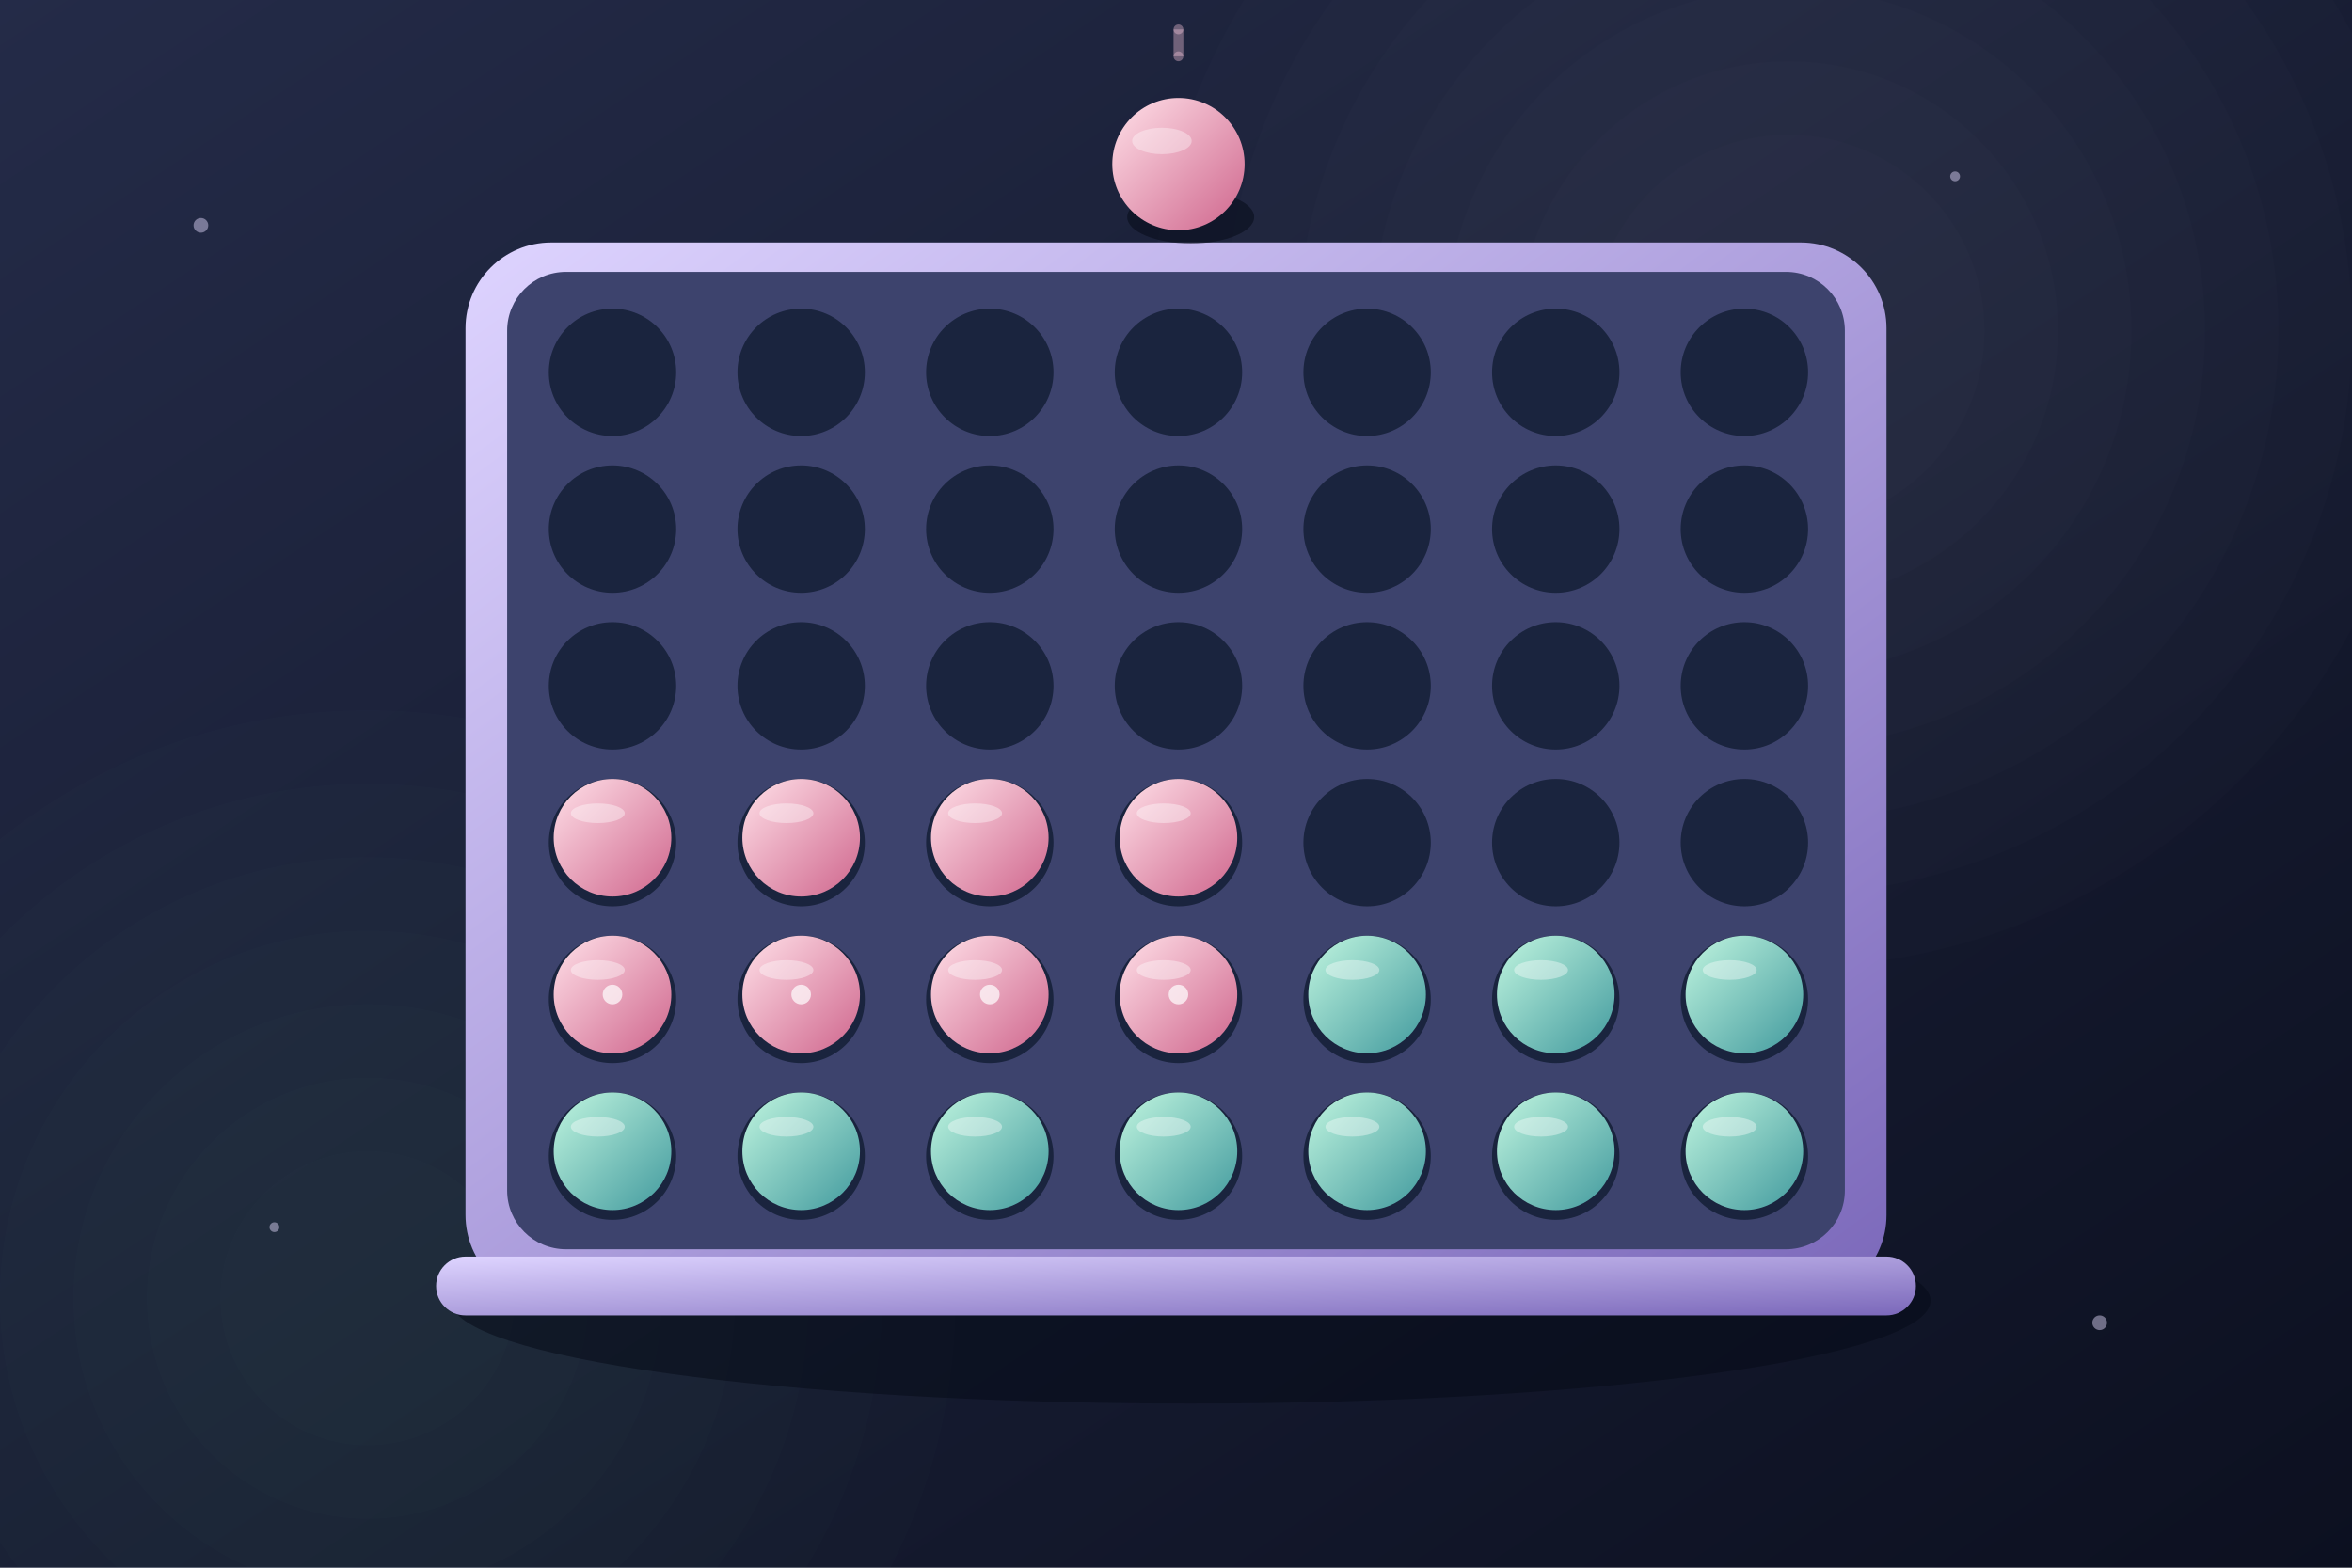
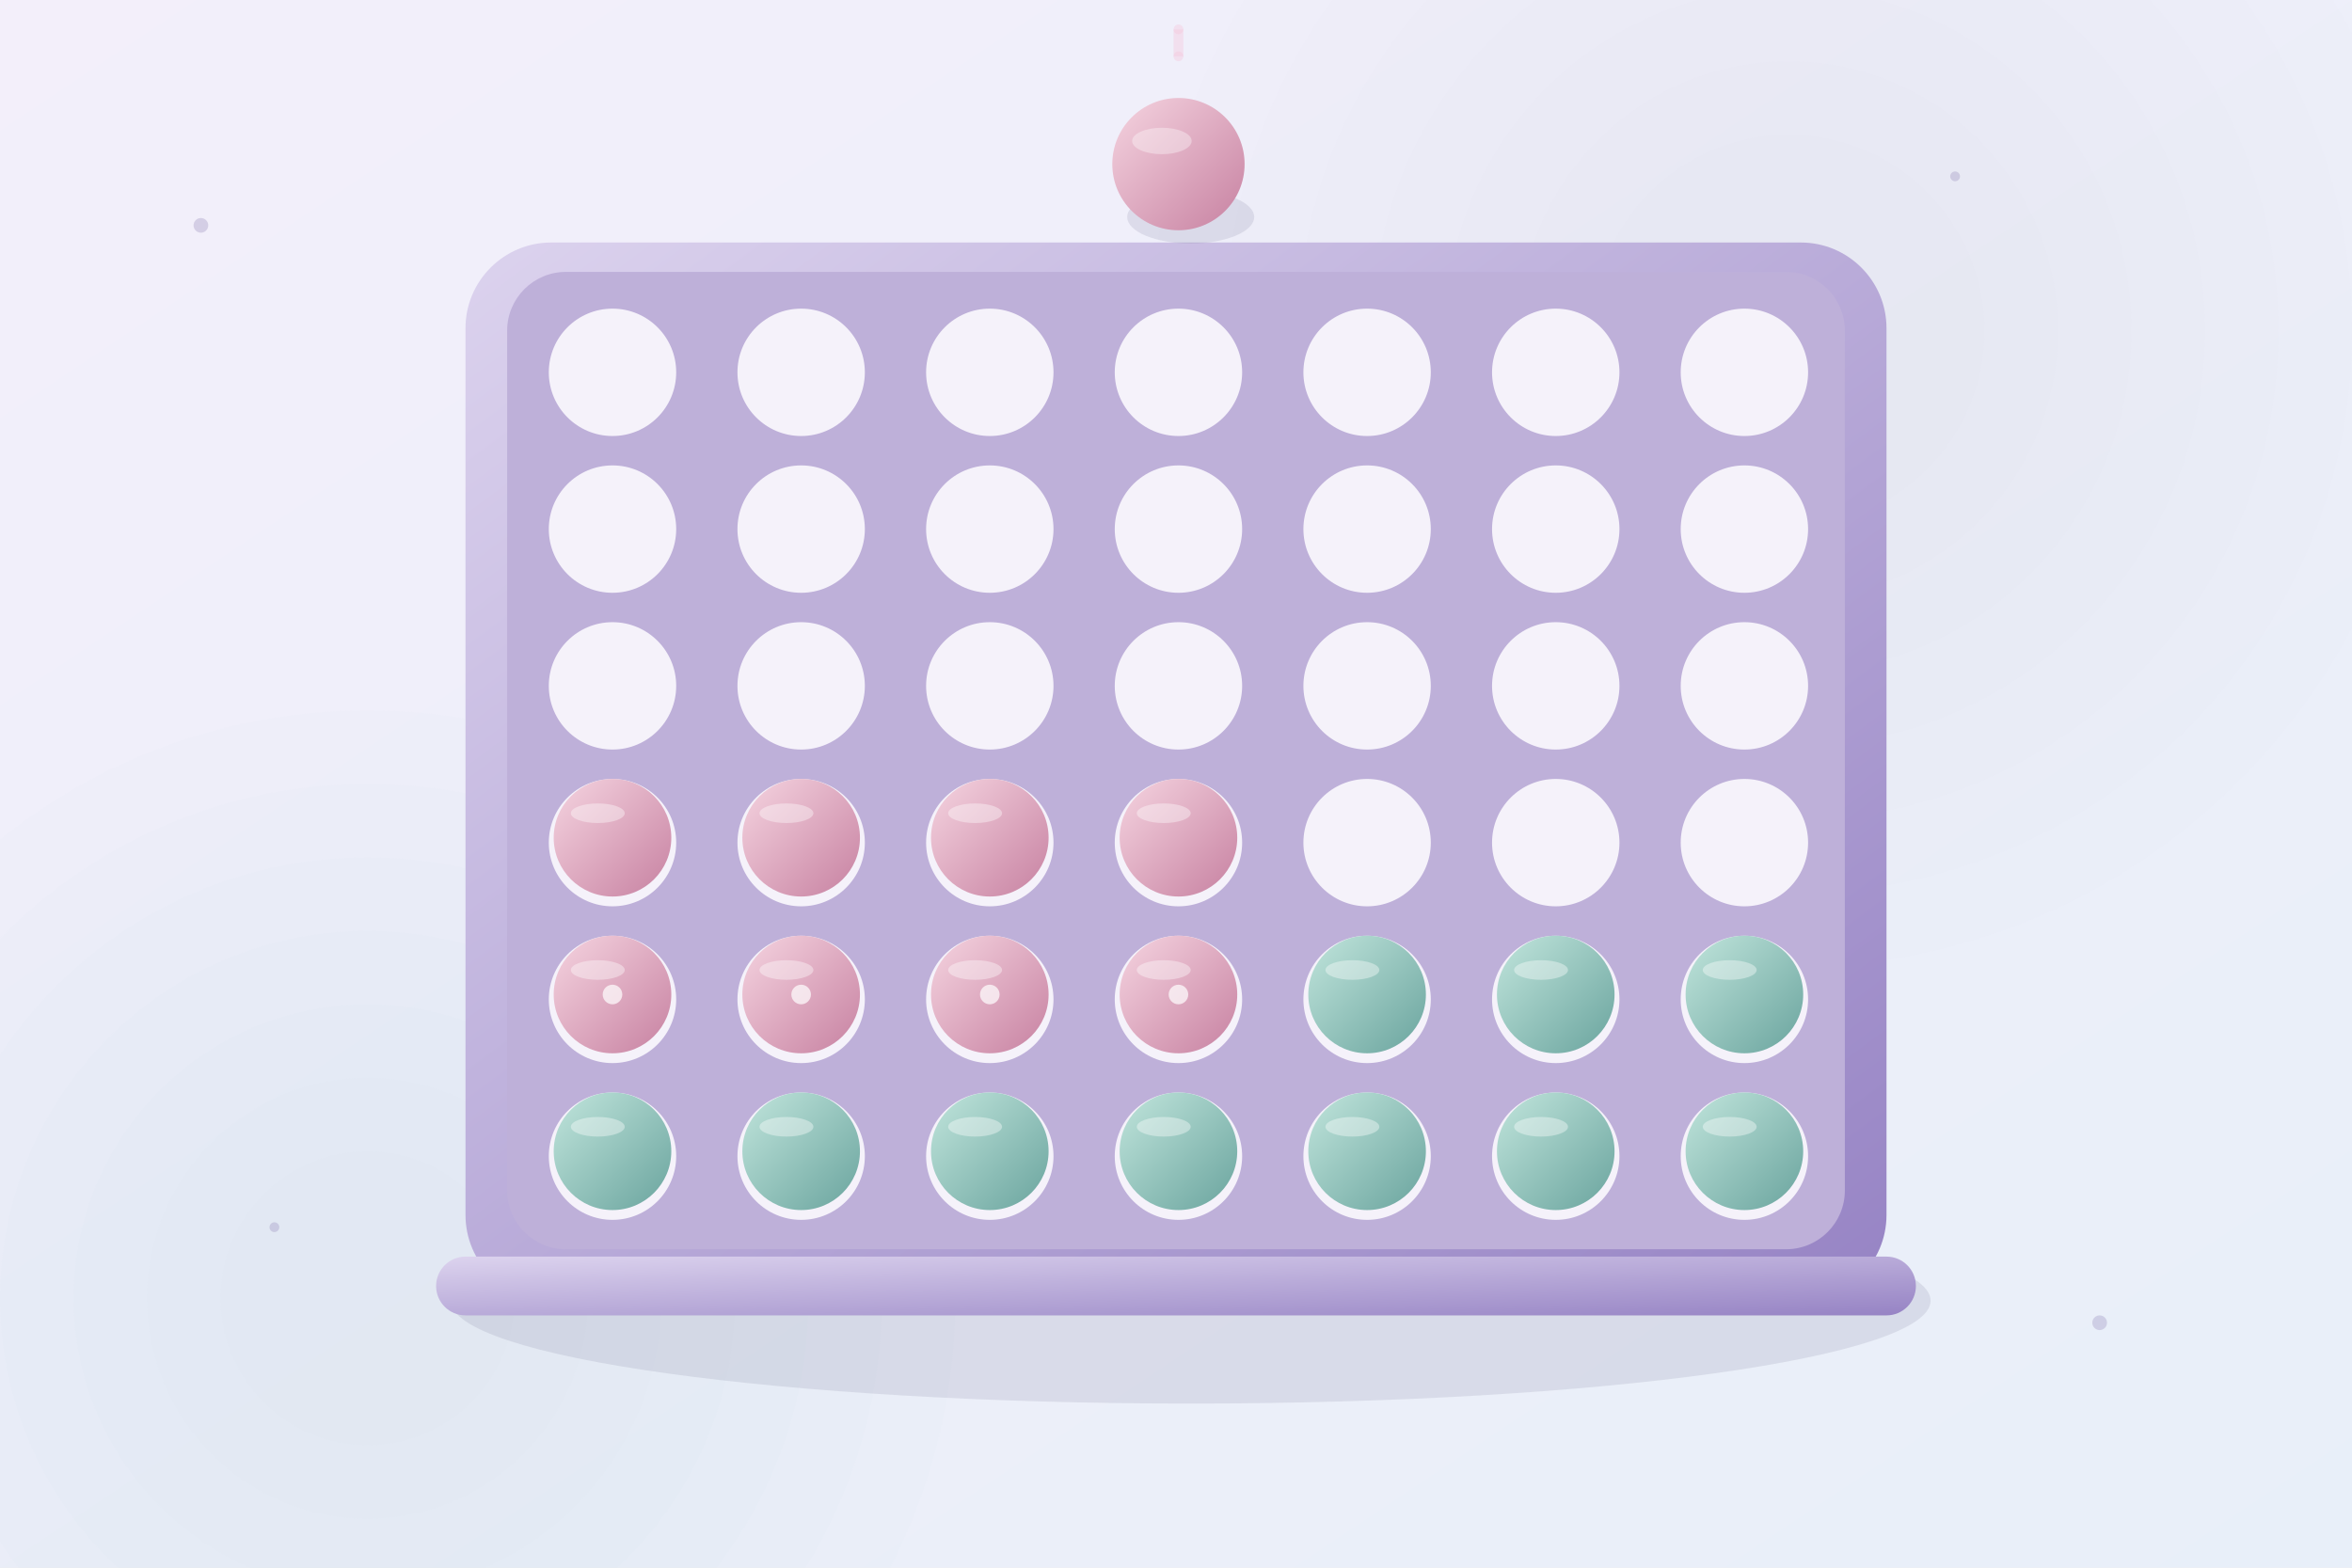
<svg xmlns="http://www.w3.org/2000/svg" width="960" height="640" viewBox="0 0 960 640" role="img" aria-labelledby="title">
  <defs>
    <linearGradient id="background" x2="1" y2="1">
-       <stop offset="0" stop-color="#242b48" />
-       <stop offset="1" stop-color="#0c1020" />
+       <stop offset="0" stop-color="#f3effa" />
+       <stop offset="1" stop-color="#e8eff9" />
    </linearGradient>
    <linearGradient id="rose" x2="1" y2="1">
-       <stop offset="0" stop-color="#ffe0e8" />
-       <stop offset="1" stop-color="#cf668d" />
+       <stop offset="0" stop-color="#f5d4e0" />
+       <stop offset="1" stop-color="#c781a1" />
    </linearGradient>
    <linearGradient id="teal" x2="1" y2="1">
-       <stop offset="0" stop-color="#c0f5df" />
-       <stop offset="1" stop-color="#429a9e" />
+       <stop offset="0" stop-color="#c1e5dc" />
+       <stop offset="1" stop-color="#6aa49e" />
    </linearGradient>
    <linearGradient id="lilac" x2="1" y2="1">
-       <stop offset="0" stop-color="#ded4ff" />
-       <stop offset="1" stop-color="#7b68ba" />
+       <stop offset="0" stop-color="#dcd3ee" />
+       <stop offset="1" stop-color="#9683c4" />
    </linearGradient>
    <linearGradient id="pearl" x2="1" y2="1">
      <stop offset="0" stop-color="#ffffff" />
-       <stop offset="1" stop-color="#a8bfd0" />
+       <stop offset="1" stop-color="#d1dce6" />
    </linearGradient>
    <linearGradient id="wood" x2="1" y2="1">
-       <stop offset="0" stop-color="#c59c76" />
-       <stop offset="1" stop-color="#5c3942" />
+       <stop offset="0" stop-color="#dfd0c6" />
+       <stop offset="1" stop-color="#ad929d" />
    </linearGradient>
    <linearGradient id="felt" x2="1" y2="1">
-       <stop offset="0" stop-color="#357d81" />
-       <stop offset="1" stop-color="#153e50" />
+       <stop offset="0" stop-color="#6b9d97" />
+       <stop offset="1" stop-color="#3b6e71" />
    </linearGradient>
    <linearGradient id="ocean" x2="1" y2="1">
-       <stop offset="0" stop-color="#345a80" />
-       <stop offset="1" stop-color="#152e4f" />
+       <stop offset="0" stop-color="#d5e8f0" />
+       <stop offset="1" stop-color="#a5c8d8" />
    </linearGradient>
  </defs>
  <rect x="0" y="0" width="960" height="640" rx="0" fill="url(#background)" />
-   <ellipse cx="730" cy="135" rx="260" ry="260" fill="#9f89d6" opacity="0.012" />
-   <ellipse cx="730" cy="135" rx="230" ry="230" fill="#9f89d6" opacity="0.012" />
-   <ellipse cx="730" cy="135" rx="200" ry="200" fill="#9f89d6" opacity="0.012" />
-   <ellipse cx="730" cy="135" rx="170" ry="170" fill="#9f89d6" opacity="0.012" />
-   <ellipse cx="730" cy="135" rx="140" ry="140" fill="#9f89d6" opacity="0.012" />
-   <ellipse cx="730" cy="135" rx="110" ry="110" fill="#9f89d6" opacity="0.012" />
-   <ellipse cx="730" cy="135" rx="80" ry="80" fill="#9f89d6" opacity="0.012" />
-   <ellipse cx="150" cy="530" rx="240" ry="240" fill="#5cc9c1" opacity="0.014" />
-   <ellipse cx="150" cy="530" rx="210" ry="210" fill="#5cc9c1" opacity="0.014" />
-   <ellipse cx="150" cy="530" rx="180" ry="180" fill="#5cc9c1" opacity="0.014" />
-   <ellipse cx="150" cy="530" rx="150" ry="150" fill="#5cc9c1" opacity="0.014" />
-   <ellipse cx="150" cy="530" rx="120" ry="120" fill="#5cc9c1" opacity="0.014" />
-   <ellipse cx="150" cy="530" rx="90" ry="90" fill="#5cc9c1" opacity="0.014" />
-   <ellipse cx="150" cy="530" rx="60" ry="60" fill="#5cc9c1" opacity="0.014" />
-   <ellipse cx="82" cy="92" rx="3" ry="3" fill="#e5dcff" opacity="0.45" />
-   <ellipse cx="857" cy="540" rx="3" ry="3" fill="#e5dcff" opacity="0.45" />
-   <ellipse cx="798" cy="72" rx="2" ry="2" fill="#e5dcff" opacity="0.45" />
-   <ellipse cx="112" cy="501" rx="2" ry="2" fill="#e5dcff" opacity="0.45" />
-   <ellipse cx="486" cy="531" rx="302" ry="42" fill="#060b18" opacity="0.55" />
+   <ellipse cx="730" cy="135" rx="260" ry="260" fill="#bba7d8" opacity="0.016" />
+   <ellipse cx="730" cy="135" rx="230" ry="230" fill="#bba7d8" opacity="0.016" />
+   <ellipse cx="730" cy="135" rx="200" ry="200" fill="#bba7d8" opacity="0.016" />
+   <ellipse cx="730" cy="135" rx="170" ry="170" fill="#bba7d8" opacity="0.016" />
+   <ellipse cx="730" cy="135" rx="140" ry="140" fill="#bba7d8" opacity="0.016" />
+   <ellipse cx="730" cy="135" rx="110" ry="110" fill="#bba7d8" opacity="0.016" />
+   <ellipse cx="730" cy="135" rx="80" ry="80" fill="#bba7d8" opacity="0.016" />
+   <ellipse cx="150" cy="530" rx="240" ry="240" fill="#b2d8d5" opacity="0.022" />
+   <ellipse cx="150" cy="530" rx="210" ry="210" fill="#b2d8d5" opacity="0.022" />
+   <ellipse cx="150" cy="530" rx="180" ry="180" fill="#b2d8d5" opacity="0.022" />
+   <ellipse cx="150" cy="530" rx="150" ry="150" fill="#b2d8d5" opacity="0.022" />
+   <ellipse cx="150" cy="530" rx="120" ry="120" fill="#b2d8d5" opacity="0.022" />
+   <ellipse cx="150" cy="530" rx="90" ry="90" fill="#b2d8d5" opacity="0.022" />
+   <ellipse cx="150" cy="530" rx="60" ry="60" fill="#b2d8d5" opacity="0.022" />
+   <ellipse cx="82" cy="92" rx="3" ry="3" fill="#8e81b4" opacity="0.3" />
+   <ellipse cx="857" cy="540" rx="3" ry="3" fill="#8e81b4" opacity="0.3" />
+   <ellipse cx="798" cy="72" rx="2" ry="2" fill="#8e81b4" opacity="0.3" />
+   <ellipse cx="112" cy="501" rx="2" ry="2" fill="#8e81b4" opacity="0.3" />
+   <ellipse cx="486" cy="531" rx="302" ry="42" fill="#626080" opacity="0.14" />
  <rect x="190" y="99" width="580" height="432" rx="35" fill="url(#lilac)" />
-   <rect x="207" y="111" width="546" height="399" rx="24" fill="#3d436d" />
-   <ellipse cx="250" cy="152" rx="26" ry="26" fill="#1a243e" />
-   <ellipse cx="327" cy="152" rx="26" ry="26" fill="#1a243e" />
-   <ellipse cx="404" cy="152" rx="26" ry="26" fill="#1a243e" />
-   <ellipse cx="481" cy="152" rx="26" ry="26" fill="#1a243e" />
-   <ellipse cx="558" cy="152" rx="26" ry="26" fill="#1a243e" />
-   <ellipse cx="635" cy="152" rx="26" ry="26" fill="#1a243e" />
-   <ellipse cx="712" cy="152" rx="26" ry="26" fill="#1a243e" />
-   <ellipse cx="250" cy="216" rx="26" ry="26" fill="#1a243e" />
-   <ellipse cx="327" cy="216" rx="26" ry="26" fill="#1a243e" />
-   <ellipse cx="404" cy="216" rx="26" ry="26" fill="#1a243e" />
-   <ellipse cx="481" cy="216" rx="26" ry="26" fill="#1a243e" />
-   <ellipse cx="558" cy="216" rx="26" ry="26" fill="#1a243e" />
-   <ellipse cx="635" cy="216" rx="26" ry="26" fill="#1a243e" />
-   <ellipse cx="712" cy="216" rx="26" ry="26" fill="#1a243e" />
-   <ellipse cx="250" cy="280" rx="26" ry="26" fill="#1a243e" />
-   <ellipse cx="327" cy="280" rx="26" ry="26" fill="#1a243e" />
-   <ellipse cx="404" cy="280" rx="26" ry="26" fill="#1a243e" />
-   <ellipse cx="481" cy="280" rx="26" ry="26" fill="#1a243e" />
-   <ellipse cx="558" cy="280" rx="26" ry="26" fill="#1a243e" />
-   <ellipse cx="635" cy="280" rx="26" ry="26" fill="#1a243e" />
-   <ellipse cx="712" cy="280" rx="26" ry="26" fill="#1a243e" />
-   <ellipse cx="250" cy="344" rx="26" ry="26" fill="#1a243e" />
+   <rect x="207" y="111" width="546" height="399" rx="24" fill="#beb0d9" />
+   <ellipse cx="250" cy="152" rx="26" ry="26" fill="#f5f2fa" />
+   <ellipse cx="327" cy="152" rx="26" ry="26" fill="#f5f2fa" />
+   <ellipse cx="404" cy="152" rx="26" ry="26" fill="#f5f2fa" />
+   <ellipse cx="481" cy="152" rx="26" ry="26" fill="#f5f2fa" />
+   <ellipse cx="558" cy="152" rx="26" ry="26" fill="#f5f2fa" />
+   <ellipse cx="635" cy="152" rx="26" ry="26" fill="#f5f2fa" />
+   <ellipse cx="712" cy="152" rx="26" ry="26" fill="#f5f2fa" />
+   <ellipse cx="250" cy="216" rx="26" ry="26" fill="#f5f2fa" />
+   <ellipse cx="327" cy="216" rx="26" ry="26" fill="#f5f2fa" />
+   <ellipse cx="404" cy="216" rx="26" ry="26" fill="#f5f2fa" />
+   <ellipse cx="481" cy="216" rx="26" ry="26" fill="#f5f2fa" />
+   <ellipse cx="558" cy="216" rx="26" ry="26" fill="#f5f2fa" />
+   <ellipse cx="635" cy="216" rx="26" ry="26" fill="#f5f2fa" />
+   <ellipse cx="712" cy="216" rx="26" ry="26" fill="#f5f2fa" />
+   <ellipse cx="250" cy="280" rx="26" ry="26" fill="#f5f2fa" />
+   <ellipse cx="327" cy="280" rx="26" ry="26" fill="#f5f2fa" />
+   <ellipse cx="404" cy="280" rx="26" ry="26" fill="#f5f2fa" />
+   <ellipse cx="481" cy="280" rx="26" ry="26" fill="#f5f2fa" />
+   <ellipse cx="558" cy="280" rx="26" ry="26" fill="#f5f2fa" />
+   <ellipse cx="635" cy="280" rx="26" ry="26" fill="#f5f2fa" />
+   <ellipse cx="712" cy="280" rx="26" ry="26" fill="#f5f2fa" />
+   <ellipse cx="250" cy="344" rx="26" ry="26" fill="#f5f2fa" />
  <ellipse cx="250" cy="342" rx="24" ry="24" fill="url(#rose)" />
  <ellipse cx="244" cy="332" rx="11" ry="4" fill="#ffffff" opacity="0.38" />
-   <ellipse cx="327" cy="344" rx="26" ry="26" fill="#1a243e" />
+   <ellipse cx="327" cy="344" rx="26" ry="26" fill="#f5f2fa" />
  <ellipse cx="327" cy="342" rx="24" ry="24" fill="url(#rose)" />
  <ellipse cx="321" cy="332" rx="11" ry="4" fill="#ffffff" opacity="0.38" />
-   <ellipse cx="404" cy="344" rx="26" ry="26" fill="#1a243e" />
+   <ellipse cx="404" cy="344" rx="26" ry="26" fill="#f5f2fa" />
  <ellipse cx="404" cy="342" rx="24" ry="24" fill="url(#rose)" />
  <ellipse cx="398" cy="332" rx="11" ry="4" fill="#ffffff" opacity="0.38" />
-   <ellipse cx="481" cy="344" rx="26" ry="26" fill="#1a243e" />
+   <ellipse cx="481" cy="344" rx="26" ry="26" fill="#f5f2fa" />
  <ellipse cx="481" cy="342" rx="24" ry="24" fill="url(#rose)" />
  <ellipse cx="475" cy="332" rx="11" ry="4" fill="#ffffff" opacity="0.38" />
-   <ellipse cx="558" cy="344" rx="26" ry="26" fill="#1a243e" />
-   <ellipse cx="635" cy="344" rx="26" ry="26" fill="#1a243e" />
-   <ellipse cx="712" cy="344" rx="26" ry="26" fill="#1a243e" />
-   <ellipse cx="250" cy="408" rx="26" ry="26" fill="#1a243e" />
+   <ellipse cx="558" cy="344" rx="26" ry="26" fill="#f5f2fa" />
+   <ellipse cx="635" cy="344" rx="26" ry="26" fill="#f5f2fa" />
+   <ellipse cx="712" cy="344" rx="26" ry="26" fill="#f5f2fa" />
+   <ellipse cx="250" cy="408" rx="26" ry="26" fill="#f5f2fa" />
  <ellipse cx="250" cy="406" rx="24" ry="24" fill="url(#rose)" />
  <ellipse cx="244" cy="396" rx="11" ry="4" fill="#ffffff" opacity="0.38" />
-   <ellipse cx="327" cy="408" rx="26" ry="26" fill="#1a243e" />
+   <ellipse cx="327" cy="408" rx="26" ry="26" fill="#f5f2fa" />
  <ellipse cx="327" cy="406" rx="24" ry="24" fill="url(#rose)" />
  <ellipse cx="321" cy="396" rx="11" ry="4" fill="#ffffff" opacity="0.38" />
-   <ellipse cx="404" cy="408" rx="26" ry="26" fill="#1a243e" />
+   <ellipse cx="404" cy="408" rx="26" ry="26" fill="#f5f2fa" />
  <ellipse cx="404" cy="406" rx="24" ry="24" fill="url(#rose)" />
  <ellipse cx="398" cy="396" rx="11" ry="4" fill="#ffffff" opacity="0.38" />
-   <ellipse cx="481" cy="408" rx="26" ry="26" fill="#1a243e" />
+   <ellipse cx="481" cy="408" rx="26" ry="26" fill="#f5f2fa" />
  <ellipse cx="481" cy="406" rx="24" ry="24" fill="url(#rose)" />
  <ellipse cx="475" cy="396" rx="11" ry="4" fill="#ffffff" opacity="0.38" />
-   <ellipse cx="558" cy="408" rx="26" ry="26" fill="#1a243e" />
+   <ellipse cx="558" cy="408" rx="26" ry="26" fill="#f5f2fa" />
  <ellipse cx="558" cy="406" rx="24" ry="24" fill="url(#teal)" />
  <ellipse cx="552" cy="396" rx="11" ry="4" fill="#ffffff" opacity="0.38" />
-   <ellipse cx="635" cy="408" rx="26" ry="26" fill="#1a243e" />
+   <ellipse cx="635" cy="408" rx="26" ry="26" fill="#f5f2fa" />
  <ellipse cx="635" cy="406" rx="24" ry="24" fill="url(#teal)" />
  <ellipse cx="629" cy="396" rx="11" ry="4" fill="#ffffff" opacity="0.38" />
-   <ellipse cx="712" cy="408" rx="26" ry="26" fill="#1a243e" />
+   <ellipse cx="712" cy="408" rx="26" ry="26" fill="#f5f2fa" />
  <ellipse cx="712" cy="406" rx="24" ry="24" fill="url(#teal)" />
  <ellipse cx="706" cy="396" rx="11" ry="4" fill="#ffffff" opacity="0.38" />
-   <ellipse cx="250" cy="472" rx="26" ry="26" fill="#1a243e" />
+   <ellipse cx="250" cy="472" rx="26" ry="26" fill="#f5f2fa" />
  <ellipse cx="250" cy="470" rx="24" ry="24" fill="url(#teal)" />
  <ellipse cx="244" cy="460" rx="11" ry="4" fill="#ffffff" opacity="0.38" />
-   <ellipse cx="327" cy="472" rx="26" ry="26" fill="#1a243e" />
+   <ellipse cx="327" cy="472" rx="26" ry="26" fill="#f5f2fa" />
  <ellipse cx="327" cy="470" rx="24" ry="24" fill="url(#teal)" />
  <ellipse cx="321" cy="460" rx="11" ry="4" fill="#ffffff" opacity="0.38" />
-   <ellipse cx="404" cy="472" rx="26" ry="26" fill="#1a243e" />
+   <ellipse cx="404" cy="472" rx="26" ry="26" fill="#f5f2fa" />
  <ellipse cx="404" cy="470" rx="24" ry="24" fill="url(#teal)" />
  <ellipse cx="398" cy="460" rx="11" ry="4" fill="#ffffff" opacity="0.38" />
-   <ellipse cx="481" cy="472" rx="26" ry="26" fill="#1a243e" />
+   <ellipse cx="481" cy="472" rx="26" ry="26" fill="#f5f2fa" />
  <ellipse cx="481" cy="470" rx="24" ry="24" fill="url(#teal)" />
  <ellipse cx="475" cy="460" rx="11" ry="4" fill="#ffffff" opacity="0.38" />
-   <ellipse cx="558" cy="472" rx="26" ry="26" fill="#1a243e" />
+   <ellipse cx="558" cy="472" rx="26" ry="26" fill="#f5f2fa" />
  <ellipse cx="558" cy="470" rx="24" ry="24" fill="url(#teal)" />
  <ellipse cx="552" cy="460" rx="11" ry="4" fill="#ffffff" opacity="0.38" />
-   <ellipse cx="635" cy="472" rx="26" ry="26" fill="#1a243e" />
+   <ellipse cx="635" cy="472" rx="26" ry="26" fill="#f5f2fa" />
  <ellipse cx="635" cy="470" rx="24" ry="24" fill="url(#teal)" />
  <ellipse cx="629" cy="460" rx="11" ry="4" fill="#ffffff" opacity="0.38" />
-   <ellipse cx="712" cy="472" rx="26" ry="26" fill="#1a243e" />
+   <ellipse cx="712" cy="472" rx="26" ry="26" fill="#f5f2fa" />
  <ellipse cx="712" cy="470" rx="24" ry="24" fill="url(#teal)" />
  <ellipse cx="706" cy="460" rx="11" ry="4" fill="#ffffff" opacity="0.38" />
  <rect x="178" y="513" width="604" height="24" rx="12" fill="url(#lilac)" />
-   <ellipse cx="486" cy="88.6" rx="25.92" ry="10.8" fill="#060b18" opacity="0.55" />
+   <ellipse cx="486" cy="88.6" rx="25.92" ry="10.8" fill="#626080" opacity="0.14" />
  <ellipse cx="481" cy="67" rx="27" ry="27" fill="url(#rose)" />
  <ellipse cx="474.25" cy="57.55" rx="12.15" ry="5.4" fill="#ffffff" opacity="0.35" />
  <polygon points="479,12 479,23 483,23 483,12" fill="#f4c4da" opacity="0.38" />
  <ellipse cx="481" cy="12" rx="2" ry="2" fill="#f4c4da" opacity="0.38" />
  <ellipse cx="481" cy="23" rx="2" ry="2" fill="#f4c4da" opacity="0.38" />
  <ellipse cx="250" cy="406" rx="4" ry="4" fill="#ffffff" opacity="0.7" />
  <ellipse cx="327" cy="406" rx="4" ry="4" fill="#ffffff" opacity="0.7" />
  <ellipse cx="404" cy="406" rx="4" ry="4" fill="#ffffff" opacity="0.7" />
  <ellipse cx="481" cy="406" rx="4" ry="4" fill="#ffffff" opacity="0.7" />
</svg>
